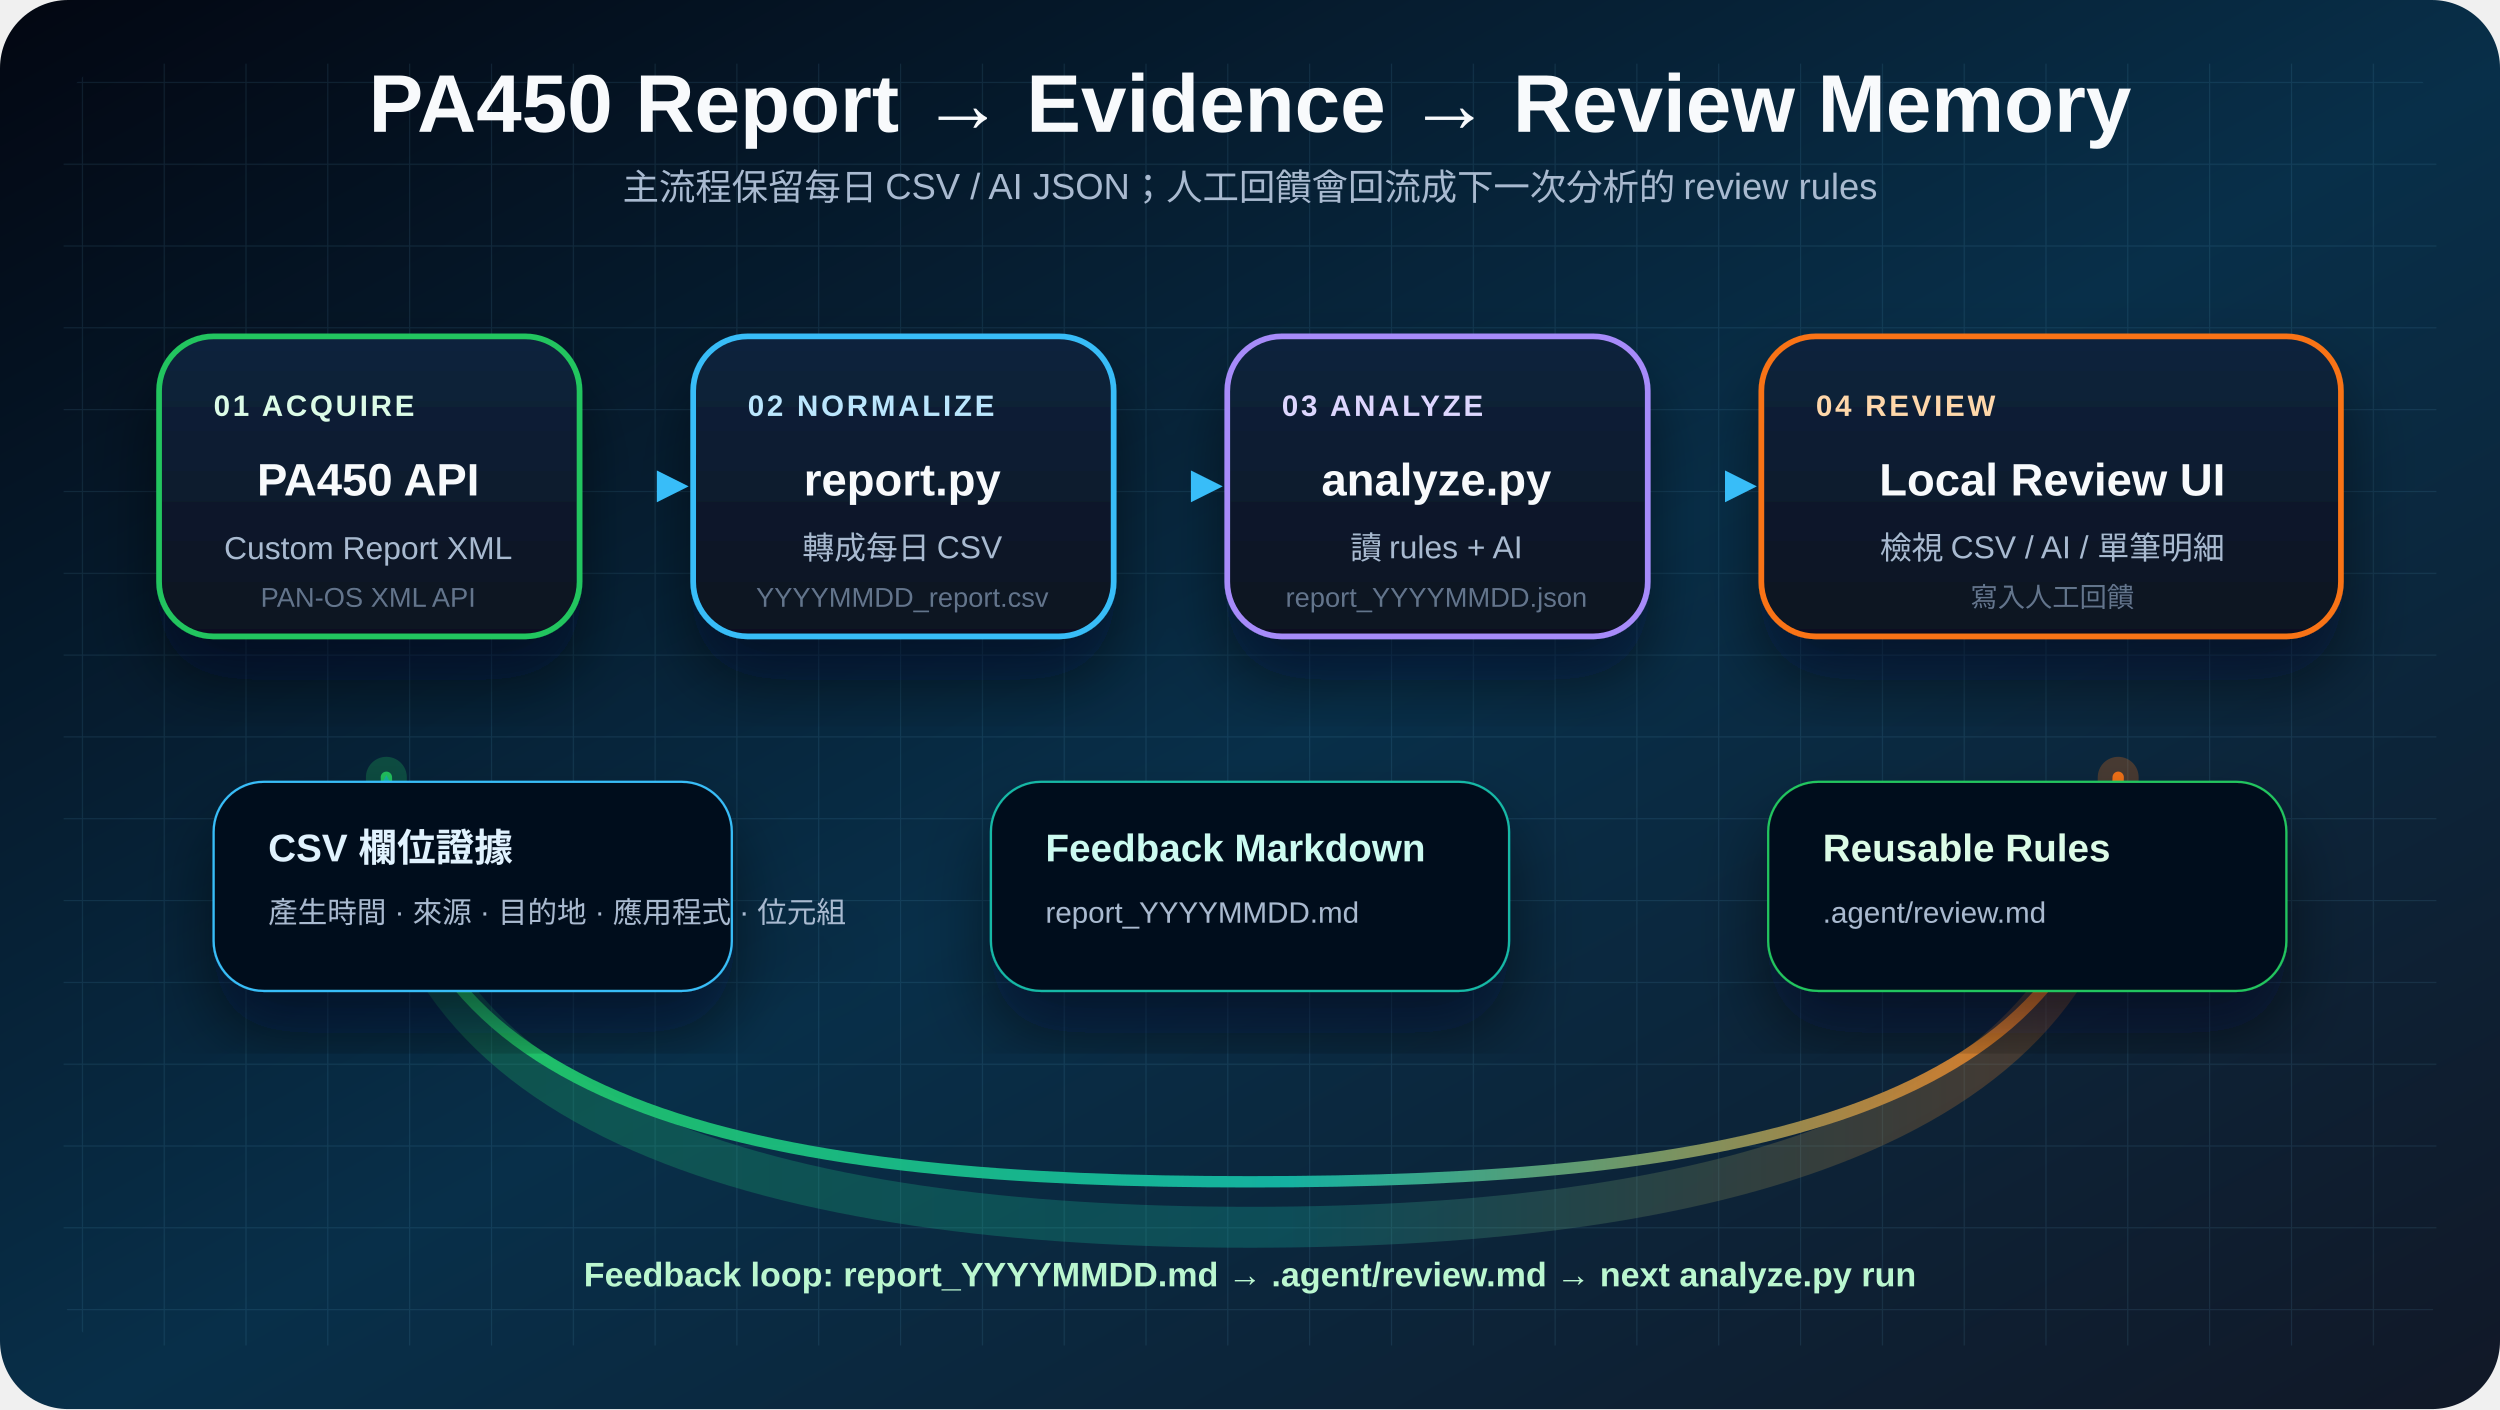
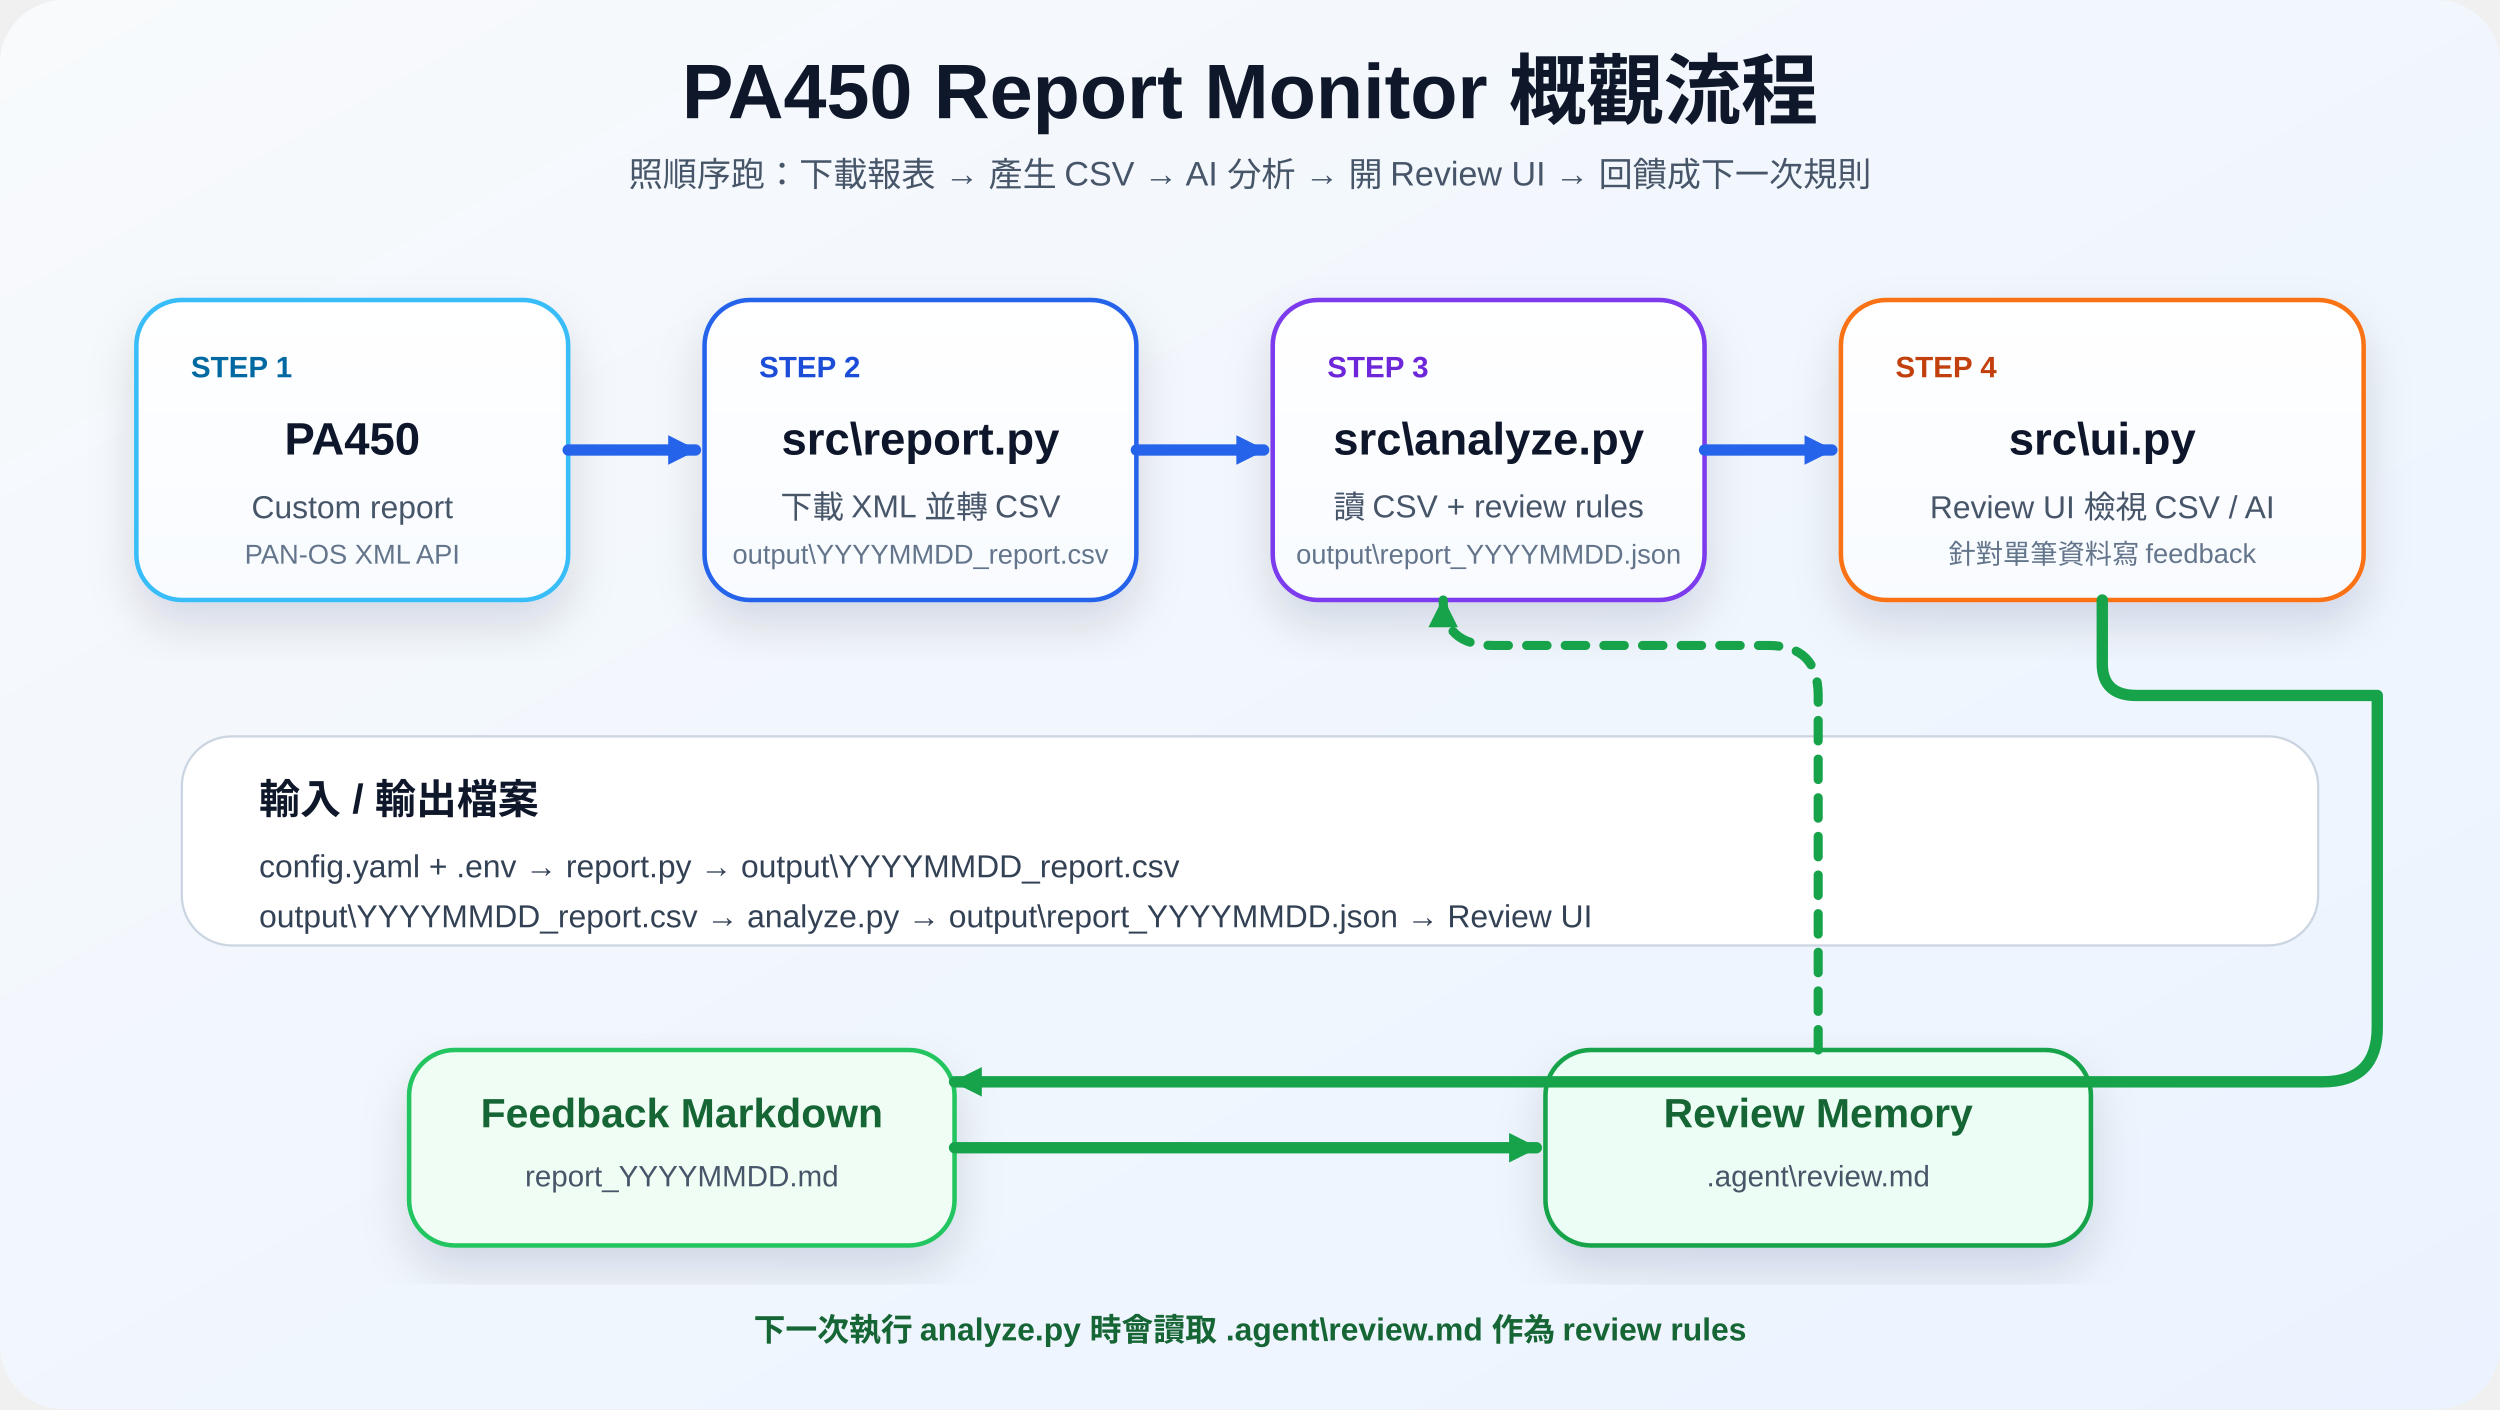
<svg xmlns="http://www.w3.org/2000/svg" width="1100" height="620" viewBox="0 0 1100 620" role="img" aria-labelledby="title desc">
  <defs>
    <linearGradient id="bg" x1="0" y1="0" x2="1" y2="1">
-       <stop offset="0" stop-color="#030712" />
-       <stop offset="0.52" stop-color="#082f49" />
-       <stop offset="1" stop-color="#111827" />
+       <stop offset="0" stop-color="#f8fafc" />
+       <stop offset="1" stop-color="#eaf3ff" />
    </linearGradient>
-     <linearGradient id="panel" x1="0" y1="0" x2="0" y2="1">
-       <stop offset="0" stop-color="#10243d" />
-       <stop offset="1" stop-color="#07111f" />
+     <linearGradient id="card" x1="0" y1="0" x2="0" y2="1">
+       <stop offset="0" stop-color="#ffffff" />
+       <stop offset="1" stop-color="#f8fbff" />
    </linearGradient>
-     <linearGradient id="hot" x1="0" y1="0" x2="1" y2="0">
-       <stop offset="0" stop-color="#38bdf8" />
-       <stop offset="0.5" stop-color="#22c55e" />
-       <stop offset="1" stop-color="#f59e0b" />
-     </linearGradient>
-     <linearGradient id="loop" x1="1" y1="0" x2="0" y2="0">
-       <stop offset="0" stop-color="#f97316" />
-       <stop offset="0.48" stop-color="#14b8a6" />
-       <stop offset="1" stop-color="#22c55e" />
-     </linearGradient>
-     <pattern id="grid" width="36" height="36" patternUnits="userSpaceOnUse">
-       <path d="M36 0H0V36" fill="none" stroke="#7dd3fc" stroke-opacity="0.10" />
-     </pattern>
-     <marker id="arrow" markerWidth="14" markerHeight="14" refX="13" refY="7" orient="auto" markerUnits="userSpaceOnUse">
-       <path d="M0,0 L14,7 L0,14 Z" fill="#38bdf8" />
+     <marker id="arrow" markerWidth="13" markerHeight="13" refX="12" refY="6.5" orient="auto" markerUnits="userSpaceOnUse">
+       <path d="M0,0 L13,6.5 L0,13 Z" fill="#2563eb" />
    </marker>
-     <marker id="arrowLoop" markerWidth="14" markerHeight="14" refX="13" refY="7" orient="auto" markerUnits="userSpaceOnUse">
-       <path d="M0,0 L14,7 L0,14 Z" fill="#14b8a6" />
+     <marker id="arrowGreen" markerWidth="13" markerHeight="13" refX="12" refY="6.5" orient="auto" markerUnits="userSpaceOnUse">
+       <path d="M0,0 L13,6.5 L0,13 Z" fill="#16a34a" />
    </marker>
-     <filter id="shadow" x="-30%" y="-30%" width="160%" height="160%">
-       <feDropShadow dx="0" dy="18" stdDeviation="15" flood-color="#020617" flood-opacity="0.52" />
+     <filter id="shadow" x="-20%" y="-20%" width="140%" height="140%">
+       <feDropShadow dx="0" dy="10" stdDeviation="10" flood-color="#0f172a" flood-opacity="0.13" />
    </filter>
  </defs>
-   <rect width="1100" height="620" rx="30" fill="url(#bg)" />
-   <rect x="28" y="28" width="1044" height="564" rx="24" fill="url(#grid)" />
+   <rect width="1100" height="620" rx="28" fill="url(#bg)" />
  <g font-family="WenQuanYi Zen Hei, Microsoft JhengHei, Noto Sans TC, Segoe UI, Arial, sans-serif">
-     <text x="550" y="58" text-anchor="middle" fill="#f8fafc" font-size="36" font-weight="900">PA450 Report → Evidence → Review Memory</text>
-     <text x="550" y="88" text-anchor="middle" fill="#a9bad0" font-size="16">主流程保留每日 CSV / AI JSON；人工回饋會回流成下一次分析的 review rules</text>
-     <path d="M170 342 C168 494 344 540 550 540 C758 540 934 494 932 342" fill="none" stroke="url(#loop)" stroke-width="18" stroke-linecap="round" opacity="0.26" />
-     <path d="M932 342 C930 493 756 520 550 520 C346 520 172 493 170 342" fill="none" stroke="url(#loop)" stroke-width="5" stroke-linecap="round" marker-end="url(#arrowLoop)" opacity="0.95" />
-     <text x="550" y="566" text-anchor="middle" fill="#bbf7d0" font-size="15" font-weight="900">Feedback loop: report_YYYYMMDD.md → .agent/review.md → next analyze.py run</text>
+     <text x="550" y="52" text-anchor="middle" fill="#0f172a" font-size="34" font-weight="900">PA450 Report Monitor 概觀流程</text>
+     <text x="550" y="82" text-anchor="middle" fill="#475569" font-size="15">照順序跑：下載報表 → 產生 CSV → AI 分析 → 開 Review UI → 回饋成下一次規則</text>
    <g filter="url(#shadow)">
-       <g transform="translate(70 148)">
-         <rect width="185" height="132" rx="24" fill="url(#panel)" stroke="#22c55e" stroke-width="2.5" />
-         <text x="24" y="35" fill="#dcfce7" font-size="13" font-weight="900" letter-spacing="1.2">01 ACQUIRE</text>
-         <text x="92" y="70" text-anchor="middle" fill="#f8fafc" font-size="20" font-weight="900">PA450 API</text>
-         <text x="92" y="98" text-anchor="middle" fill="#a9bad0" font-size="14">Custom Report XML</text>
-         <text x="92" y="119" text-anchor="middle" fill="#64748b" font-size="12">PAN-OS XML API</text>
+       <g transform="translate(60 132)">
+         <rect width="190" height="132" rx="20" fill="url(#card)" stroke="#38bdf8" stroke-width="2" />
+         <text x="24" y="34" fill="#0369a1" font-size="13" font-weight="900">STEP 1</text>
+         <text x="95" y="68" text-anchor="middle" fill="#0f172a" font-size="20" font-weight="900">PA450</text>
+         <text x="95" y="96" text-anchor="middle" fill="#475569" font-size="14">Custom report</text>
+         <text x="95" y="116" text-anchor="middle" fill="#64748b" font-size="12">PAN-OS XML API</text>
      </g>
-       <g transform="translate(305 148)">
-         <rect width="185" height="132" rx="24" fill="url(#panel)" stroke="#38bdf8" stroke-width="2.5" />
-         <text x="24" y="35" fill="#bae6fd" font-size="13" font-weight="900" letter-spacing="1.2">02 NORMALIZE</text>
-         <text x="92" y="70" text-anchor="middle" fill="#f8fafc" font-size="20" font-weight="900">report.py</text>
-         <text x="92" y="98" text-anchor="middle" fill="#a9bad0" font-size="14">轉成每日 CSV</text>
-         <text x="92" y="119" text-anchor="middle" fill="#64748b" font-size="12">YYYYMMDD_report.csv</text>
+       <g transform="translate(310 132)">
+         <rect width="190" height="132" rx="20" fill="url(#card)" stroke="#2563eb" stroke-width="2" />
+         <text x="24" y="34" fill="#1d4ed8" font-size="13" font-weight="900">STEP 2</text>
+         <text x="95" y="68" text-anchor="middle" fill="#0f172a" font-size="20" font-weight="900">src\report.py</text>
+         <text x="95" y="96" text-anchor="middle" fill="#475569" font-size="14">下載 XML 並轉 CSV</text>
+         <text x="95" y="116" text-anchor="middle" fill="#64748b" font-size="12">output\YYYYMMDD_report.csv</text>
      </g>
-       <g transform="translate(540 148)">
-         <rect width="185" height="132" rx="24" fill="url(#panel)" stroke="#a78bfa" stroke-width="2.5" />
-         <text x="24" y="35" fill="#ddd6fe" font-size="13" font-weight="900" letter-spacing="1.2">03 ANALYZE</text>
-         <text x="92" y="70" text-anchor="middle" fill="#f8fafc" font-size="20" font-weight="900">analyze.py</text>
-         <text x="92" y="98" text-anchor="middle" fill="#a9bad0" font-size="14">讀 rules + AI</text>
-         <text x="92" y="119" text-anchor="middle" fill="#64748b" font-size="12">report_YYYYMMDD.json</text>
+       <g transform="translate(560 132)">
+         <rect width="190" height="132" rx="20" fill="url(#card)" stroke="#7c3aed" stroke-width="2" />
+         <text x="24" y="34" fill="#6d28d9" font-size="13" font-weight="900">STEP 3</text>
+         <text x="95" y="68" text-anchor="middle" fill="#0f172a" font-size="20" font-weight="900">src\analyze.py</text>
+         <text x="95" y="96" text-anchor="middle" fill="#475569" font-size="14">讀 CSV + review rules</text>
+         <text x="95" y="116" text-anchor="middle" fill="#64748b" font-size="12">output\report_YYYYMMDD.json</text>
      </g>
-       <g transform="translate(775 148)">
-         <rect width="255" height="132" rx="24" fill="url(#panel)" stroke="#f97316" stroke-width="2.5" />
-         <text x="24" y="35" fill="#fed7aa" font-size="13" font-weight="900" letter-spacing="1.2">04 REVIEW</text>
-         <text x="128" y="70" text-anchor="middle" fill="#f8fafc" font-size="20" font-weight="900">Local Review UI</text>
-         <text x="128" y="98" text-anchor="middle" fill="#a9bad0" font-size="14">檢視 CSV / AI / 單筆明細</text>
-         <text x="128" y="119" text-anchor="middle" fill="#64748b" font-size="12">寫入人工回饋</text>
+       <g transform="translate(810 132)">
+         <rect width="230" height="132" rx="20" fill="url(#card)" stroke="#f97316" stroke-width="2" />
+         <text x="24" y="34" fill="#c2410c" font-size="13" font-weight="900">STEP 4</text>
+         <text x="115" y="68" text-anchor="middle" fill="#0f172a" font-size="20" font-weight="900">src\ui.py</text>
+         <text x="115" y="96" text-anchor="middle" fill="#475569" font-size="14">Review UI 檢視 CSV / AI</text>
+         <text x="115" y="116" text-anchor="middle" fill="#64748b" font-size="12">針對單筆資料寫 feedback</text>
      </g>
    </g>
-     <g fill="none" stroke-linecap="round" stroke-linejoin="round">
-       <path d="M255 214 H302" stroke="url(#hot)" stroke-width="7" marker-end="url(#arrow)" />
-       <path d="M490 214 H537" stroke="url(#hot)" stroke-width="7" marker-end="url(#arrow)" />
-       <path d="M725 214 H772" stroke="url(#hot)" stroke-width="7" marker-end="url(#arrow)" />
+     <g fill="none" stroke="#2563eb" stroke-width="5" stroke-linecap="round">
+       <path d="M250 198 H306" marker-end="url(#arrow)" />
+       <path d="M500 198 H556" marker-end="url(#arrow)" />
+       <path d="M750 198 H806" marker-end="url(#arrow)" />
    </g>
-     <g transform="translate(94 344)" filter="url(#shadow)">
-       <rect width="228" height="92" rx="22" fill="#06111f" stroke="#38bdf8" />
-       <text x="24" y="35" fill="#e0f2fe" font-size="17" font-weight="900">CSV 欄位證據</text>
-       <text x="24" y="62" fill="#a9bad0" font-size="13">產生時間 · 來源 · 目的地 · 應用程式 · 位元組</text>
+     <g transform="translate(80 324)">
+       <rect width="940" height="92" rx="22" fill="#ffffff" stroke="#cbd5e1" />
+       <text x="34" y="34" fill="#0f172a" font-size="18" font-weight="900">輸入 / 輸出檔案</text>
+       <text x="34" y="62" fill="#334155" font-size="14">config.yaml + .env → report.py → output\YYYYMMDD_report.csv</text>
+       <text x="34" y="84" fill="#334155" font-size="14">output\YYYYMMDD_report.csv → analyze.py → output\report_YYYYMMDD.json → Review UI</text>
    </g>
-     <g transform="translate(436 344)" filter="url(#shadow)">
-       <rect width="228" height="92" rx="22" fill="#06111f" stroke="#14b8a6" />
-       <text x="24" y="35" fill="#ccfbf1" font-size="17" font-weight="900">Feedback Markdown</text>
-       <text x="24" y="62" fill="#a9bad0" font-size="13">report_YYYYMMDD.md</text>
+     <g filter="url(#shadow)">
+       <g transform="translate(180 462)">
+         <rect width="240" height="86" rx="20" fill="#f0fdf4" stroke="#22c55e" stroke-width="2" />
+         <text x="120" y="34" text-anchor="middle" fill="#166534" font-size="18" font-weight="900">Feedback Markdown</text>
+         <text x="120" y="60" text-anchor="middle" fill="#475569" font-size="13">report_YYYYMMDD.md</text>
+       </g>
+       <g transform="translate(680 462)">
+         <rect width="240" height="86" rx="20" fill="#ecfdf5" stroke="#16a34a" stroke-width="2" />
+         <text x="120" y="34" text-anchor="middle" fill="#166534" font-size="18" font-weight="900">Review Memory</text>
+         <text x="120" y="60" text-anchor="middle" fill="#475569" font-size="13">.agent\review.md</text>
+       </g>
    </g>
-     <g transform="translate(778 344)" filter="url(#shadow)">
-       <rect width="228" height="92" rx="22" fill="#06111f" stroke="#22c55e" />
-       <text x="24" y="35" fill="#dcfce7" font-size="17" font-weight="900">Reusable Rules</text>
-       <text x="24" y="62" fill="#a9bad0" font-size="13">.agent/review.md</text>
-     </g>
+     <path d="M925 264 V292 Q925 306 940 306 H1046 V452 Q1046 476 1022 476 H420" fill="none" stroke="#16a34a" stroke-width="5" stroke-linecap="round" stroke-linejoin="round" marker-end="url(#arrowGreen)" />
+     <path d="M420 505 H676" fill="none" stroke="#16a34a" stroke-width="5" stroke-linecap="round" marker-end="url(#arrowGreen)" />
+     <path d="M800 462 V306 Q800 284 778 284 H657 Q635 284 635 264" fill="none" stroke="#16a34a" stroke-width="4" stroke-dasharray="9 8" stroke-linecap="round" marker-end="url(#arrowGreen)" />
+     <text x="550" y="590" text-anchor="middle" fill="#166534" font-size="14" font-weight="900">下一次執行 analyze.py 時會讀取 .agent\review.md 作為 review rules</text>
  </g>
</svg>
